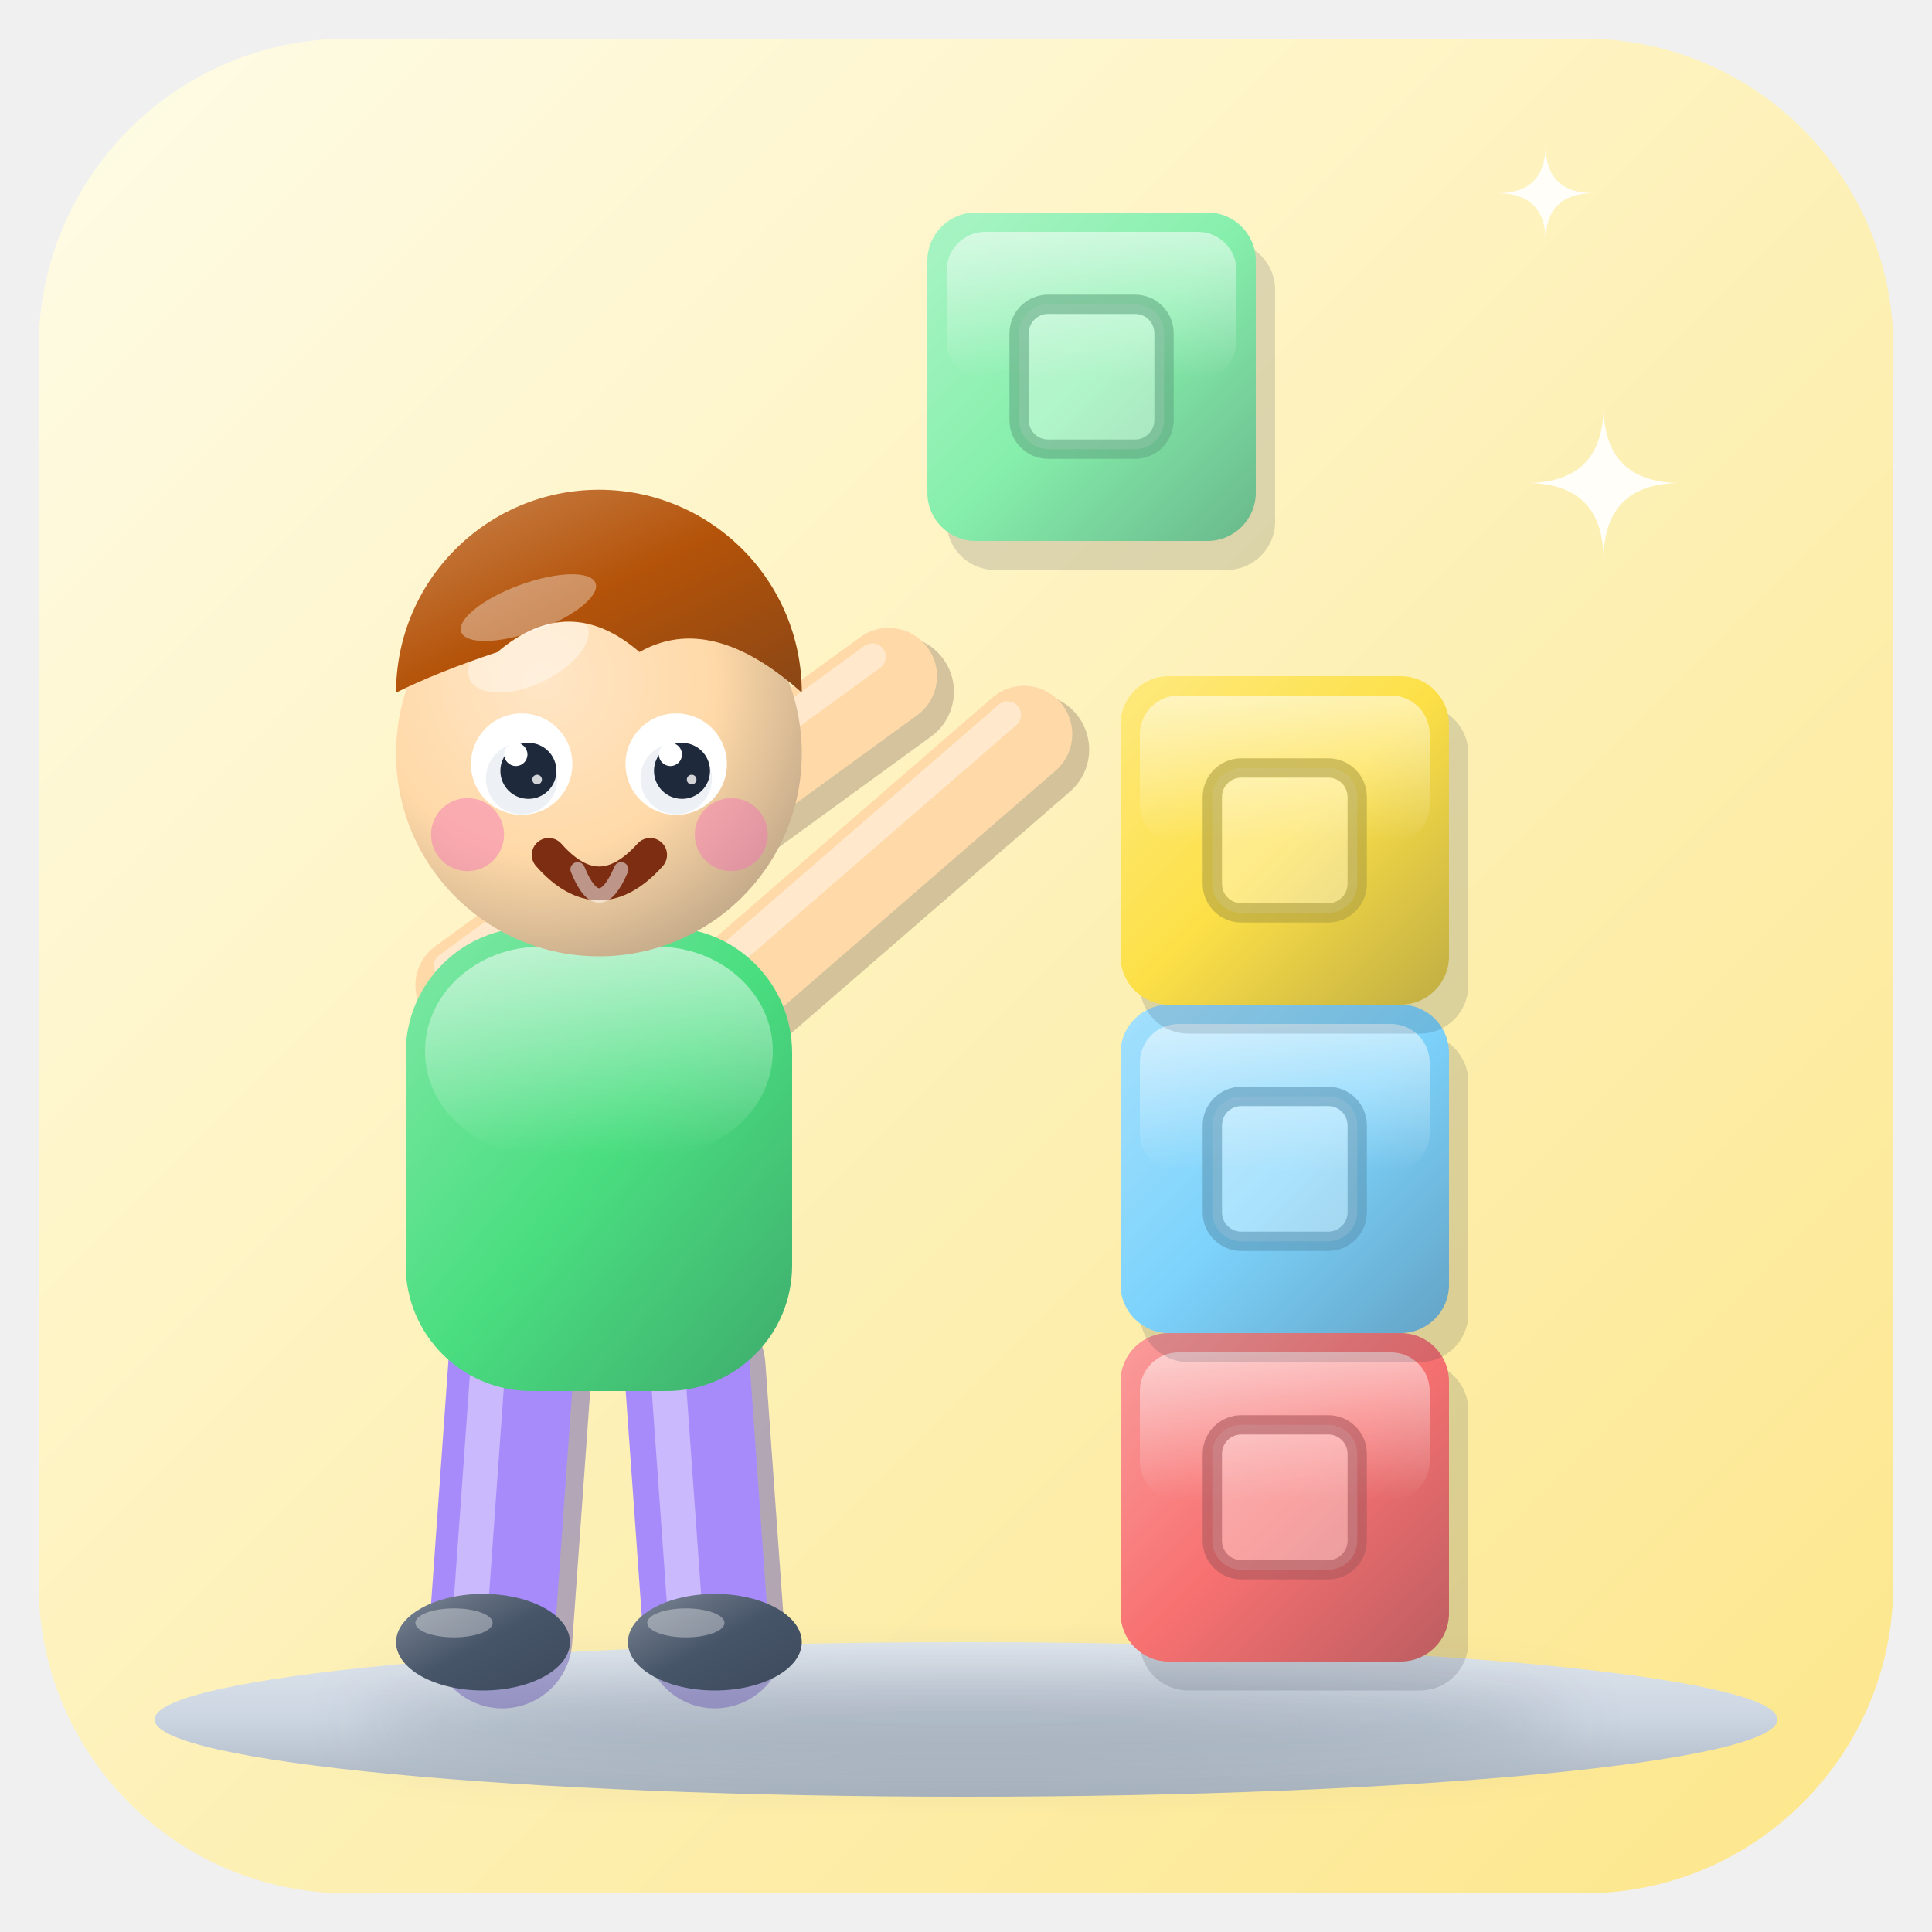
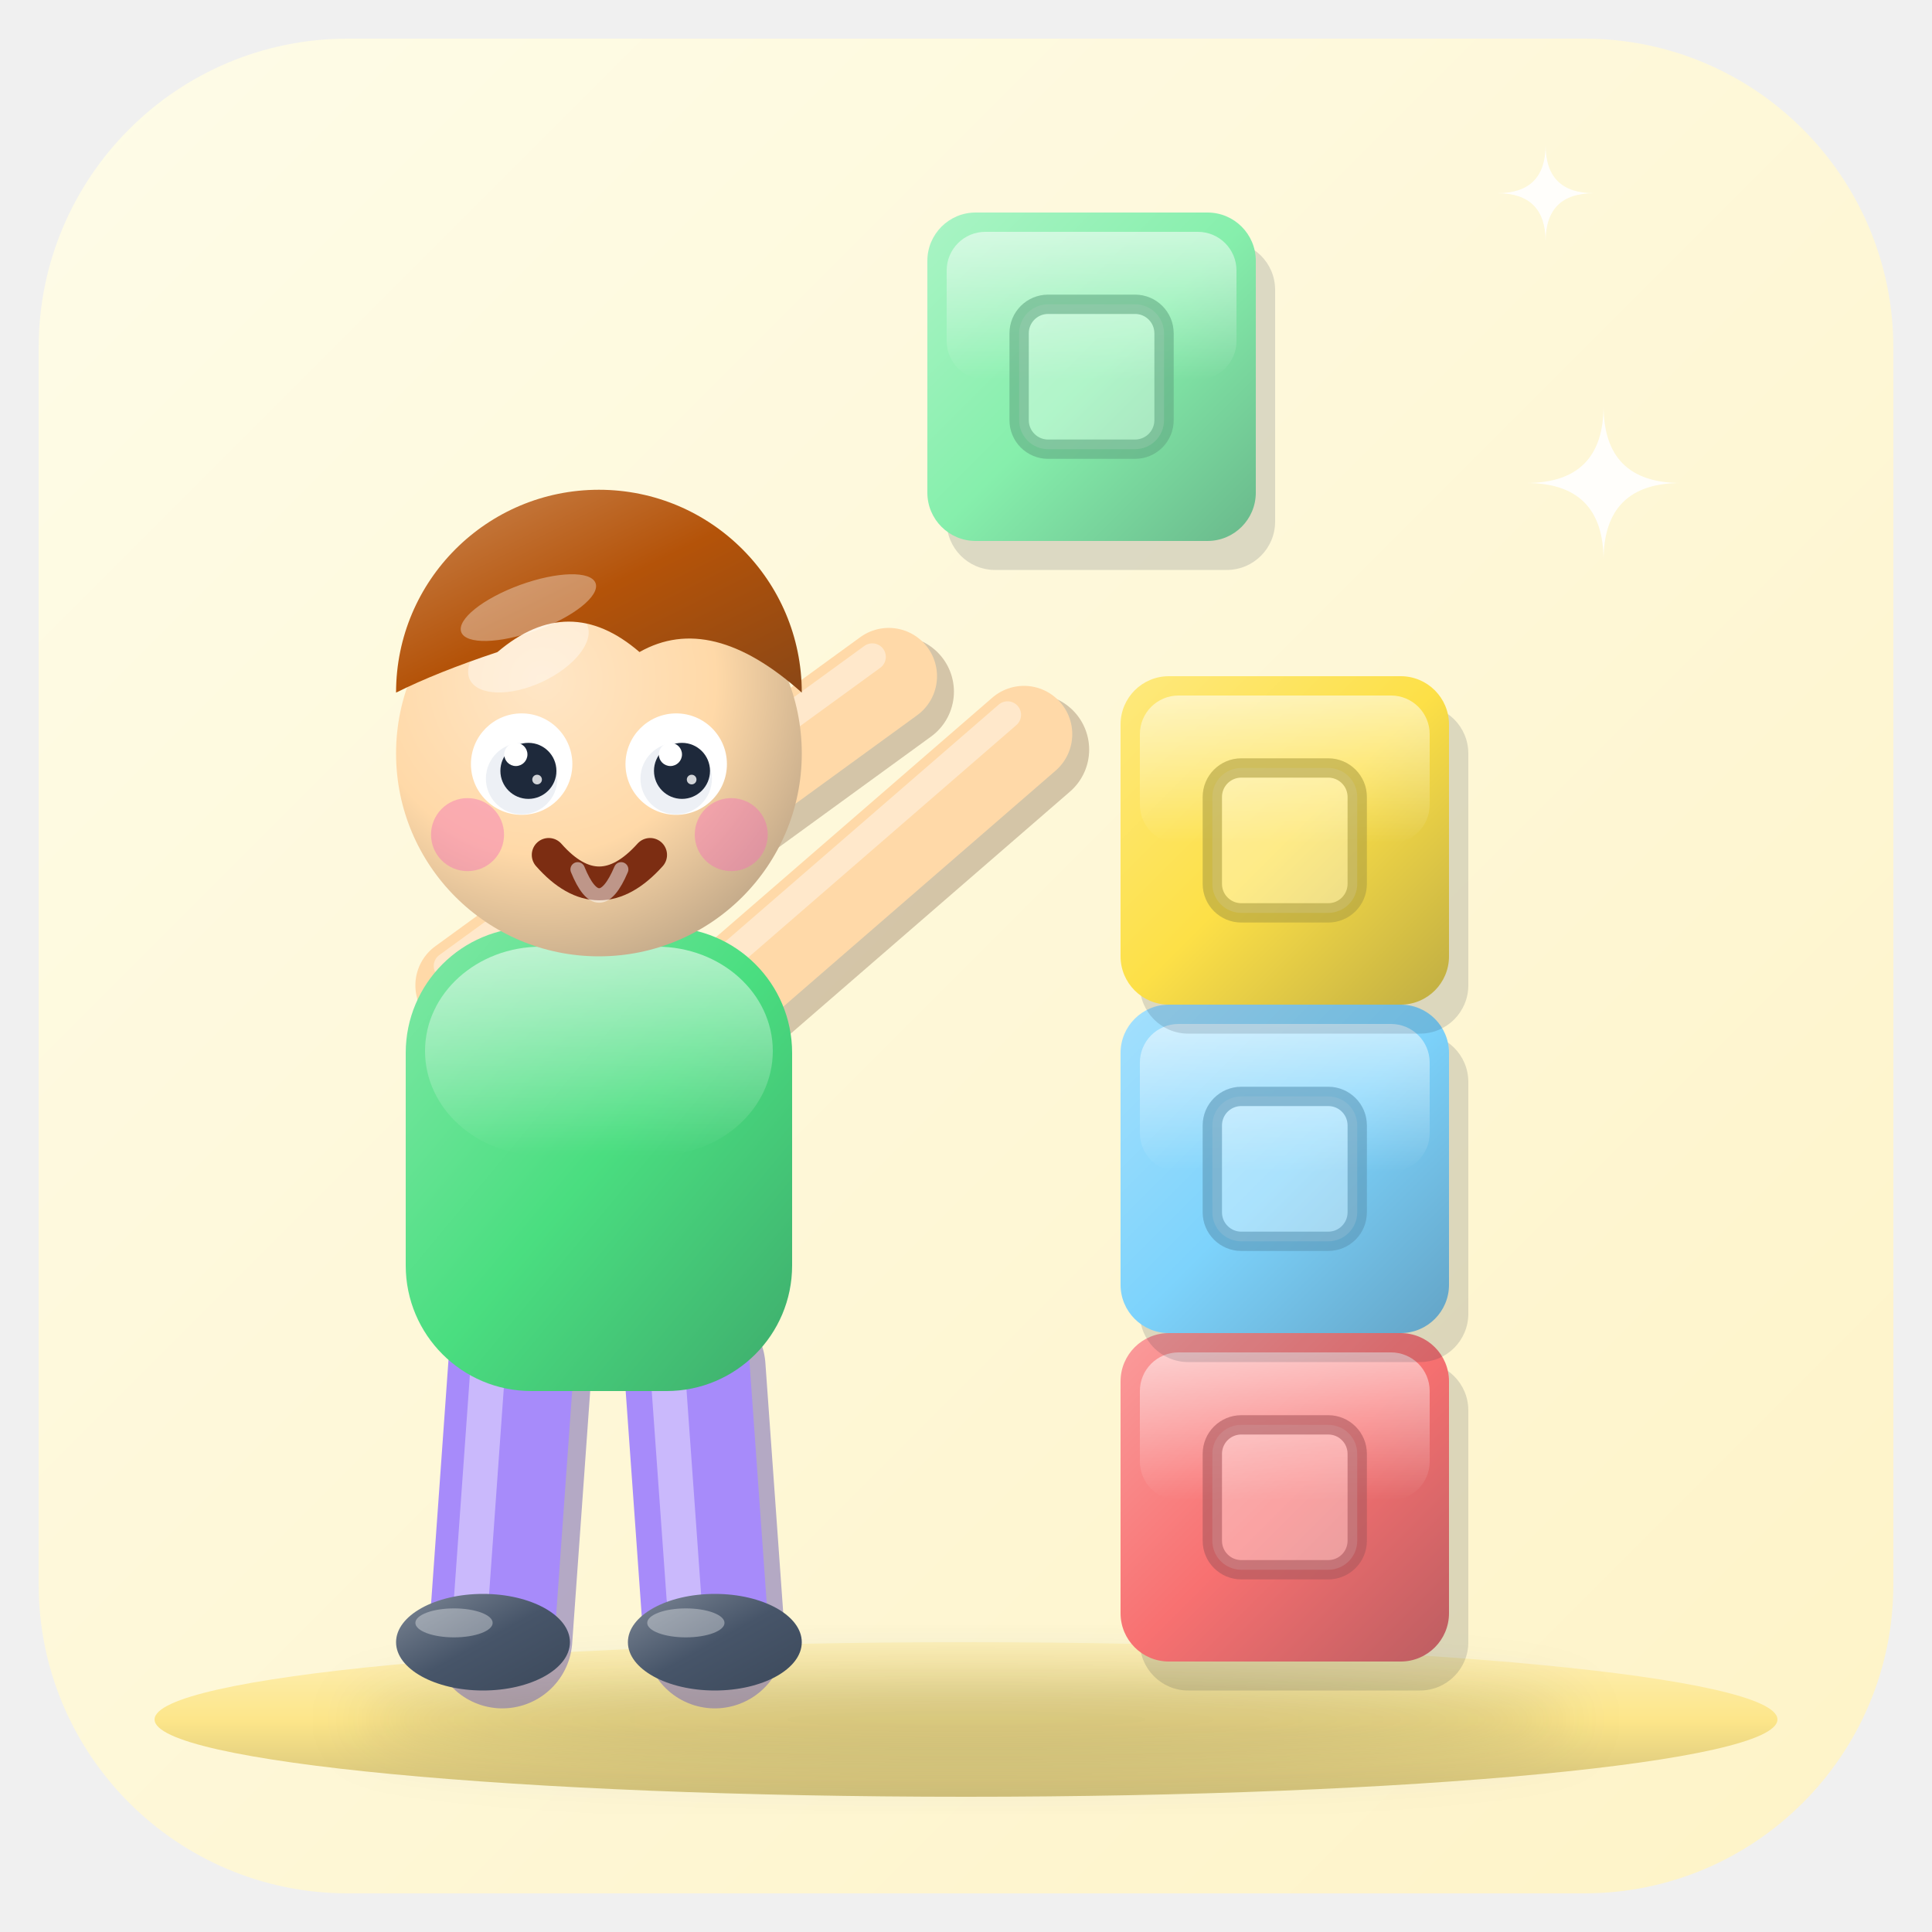
<svg xmlns="http://www.w3.org/2000/svg" viewBox="0 0 200 200" role="img" aria-label="בונה">
  <defs>
    <linearGradient id="build-destroy-word-g0" x1="0" y1="0" x2="1" y2="1">
      <stop offset="0" stop-color="#FEFCE8" />
-       <stop offset="1" stop-color="#FDE68A" />
+       <stop offset="1" stop-color="#FEF3C7" />
    </linearGradient>
    <linearGradient id="build-destroy-word-g1" x1="0" y1="0" x2="0" y2="1">
-       <stop offset="0" stop-color="#e0e6ed" />
-       <stop offset=".5" stop-color="#CBD5E1" />
-       <stop offset="1" stop-color="#a9b3bf" />
+       <stop offset="0" stop-color="#fef0b9" />
+       <stop offset=".5" stop-color="#FDE68A" />
+       <stop offset="1" stop-color="#d1c079" />
    </linearGradient>
    <linearGradient id="build-destroy-word-g2" x1="0" y1="0" x2="1" y2="1">
      <stop offset="0" stop-color="#fa9c9c" />
      <stop offset=".5" stop-color="#F87171" />
      <stop offset="1" stop-color="#bb5d61" />
    </linearGradient>
    <linearGradient id="build-destroy-word-g3" x1="0" y1="0" x2="0" y2="1">
      <stop offset="0" stop-color="#fff" stop-opacity="0.55" />
      <stop offset="1" stop-color="#fff" stop-opacity="0" />
    </linearGradient>
    <linearGradient id="build-destroy-word-g4" x1="0" y1="0" x2="1" y2="1">
      <stop offset="0" stop-color="#a4e0fd" />
      <stop offset=".5" stop-color="#7DD3FC" />
      <stop offset="1" stop-color="#63a3c5" />
    </linearGradient>
    <linearGradient id="build-destroy-word-g5" x1="0" y1="0" x2="1" y2="1">
      <stop offset="0" stop-color="#fee97e" />
      <stop offset=".5" stop-color="#FDE047" />
      <stop offset="1" stop-color="#bfad43" />
    </linearGradient>
    <linearGradient id="build-destroy-word-g6" x1="0" y1="0" x2="1" y2="1">
      <stop offset="0" stop-color="#7e8896" />
      <stop offset=".5" stop-color="#475569" />
      <stop offset="1" stop-color="#3c495b" />
    </linearGradient>
    <linearGradient id="build-destroy-word-g7" x1="0" y1="0" x2="1" y2="1">
      <stop offset="0" stop-color="#80e8a6" />
      <stop offset=".5" stop-color="#4ADE80" />
      <stop offset="1" stop-color="#3eab6c" />
    </linearGradient>
    <radialGradient id="build-destroy-word-g8" cx="0.36" cy="0.32" r="0.78">
      <stop offset="0" stop-color="#ffe6c6" />
      <stop offset=".55" stop-color="#FFD9A8" />
      <stop offset="1" stop-color="#bca486" />
    </radialGradient>
    <linearGradient id="build-destroy-word-g9" x1="0" y1="0" x2="1" y2="1">
      <stop offset="0" stop-color="#cb8753" />
      <stop offset=".5" stop-color="#B45309" />
      <stop offset="1" stop-color="#8a4716" />
    </linearGradient>
    <linearGradient id="build-destroy-word-g10" x1="0" y1="0" x2="1" y2="1">
      <stop offset="0" stop-color="#aaf4c5" />
      <stop offset=".5" stop-color="#86EFAC" />
      <stop offset="1" stop-color="#69b88b" />
    </linearGradient>
    <filter id="build-destroy-word-blur" x="-30%" y="-60%" width="160%" height="220%">
      <feGaussianBlur stdDeviation="3" />
    </filter>
  </defs>
  <rect x="4" y="4" width="192" height="192" rx="32" fill="url(#build-destroy-word-g0)" />
  <ellipse cx="100" cy="178" rx="84" ry="8" fill="url(#build-destroy-word-g1)" />
  <ellipse cx="100" cy="178" rx="63" ry="4.4" fill="#1E293B" opacity="0.18" filter="url(#build-destroy-word-blur)" />
  <g transform="rotate(0 133 155)">
    <rect x="118" y="141" width="34" height="34" rx="5" fill="#1E293B" opacity=".15" />
    <rect x="116" y="138" width="34" height="34" rx="5" fill="url(#build-destroy-word-g2)" />
    <rect x="118" y="140" width="30" height="15.3" rx="4" fill="url(#build-destroy-word-g3)" />
    <rect x="125.5" y="147.5" width="15" height="15" rx="3" fill="#fff" opacity=".35" />
    <rect x="125.5" y="147.5" width="15" height="15" rx="3" fill="none" stroke="#ac585d" stroke-width="2" opacity=".6" />
  </g>
  <g transform="rotate(0 133 121)">
    <rect x="118" y="107" width="34" height="34" rx="5" fill="#1E293B" opacity=".15" />
    <rect x="116" y="104" width="34" height="34" rx="5" fill="url(#build-destroy-word-g4)" />
    <rect x="118" y="106" width="30" height="15.3" rx="4" fill="url(#build-destroy-word-g3)" />
    <rect x="125.5" y="113.5" width="15" height="15" rx="3" fill="#fff" opacity=".35" />
    <rect x="125.5" y="113.5" width="15" height="15" rx="3" fill="none" stroke="#5c98b7" stroke-width="2" opacity=".6" />
  </g>
  <g transform="rotate(0 133 87)">
    <rect x="118" y="73" width="34" height="34" rx="5" fill="#1E293B" opacity=".15" />
    <rect x="116" y="70" width="34" height="34" rx="5" fill="url(#build-destroy-word-g5)" />
    <rect x="118" y="72" width="30" height="15.3" rx="4" fill="url(#build-destroy-word-g3)" />
    <rect x="125.5" y="79.5" width="15" height="15" rx="3" fill="#fff" opacity=".35" />
    <rect x="125.5" y="79.5" width="15" height="15" rx="3" fill="none" stroke="#afa041" stroke-width="2" opacity=".6" />
  </g>
  <g transform="translate(62 78)">
    <g transform="translate(0 0)">
      <g fill="none" stroke-linecap="round" stroke-linejoin="round">
        <path d="M-14 24 L30 -8 M14 24 L44 -2" stroke="#b19b80" stroke-width="11.5" opacity=".55" transform="translate(1 1.6)" />
        <path d="M-14 24 L30 -8 M14 24 L44 -2" stroke="#FFD9A8" stroke-width="10" />
        <path d="M-14 24 L30 -8 M14 24 L44 -2" stroke="#fff" stroke-width="2.8" opacity="0.4" transform="translate(-1.7 -2)" />
      </g>
      <g fill="none" stroke-linecap="round" stroke-linejoin="round">
        <path d="M-9 62 L-11 90 M9 62 L11 90" stroke="#7769b6" stroke-width="14.5" opacity=".55" transform="translate(1 1.6)" />
        <path d="M-9 62 L-11 90 M9 62 L11 90" stroke="#A78BFA" stroke-width="13" />
        <path d="M-9 62 L-11 90 M9 62 L11 90" stroke="#fff" stroke-width="3.6" opacity="0.4" transform="translate(-2.2 -2.6)" />
      </g>
      <ellipse cx="-12" cy="92" rx="9" ry="5" fill="url(#build-destroy-word-g6)" />
      <ellipse cx="-15" cy="90" rx="4" ry="1.5" fill="#fff" opacity="0.35" />
      <ellipse cx="12" cy="92" rx="9" ry="5" fill="url(#build-destroy-word-g6)" />
      <ellipse cx="9" cy="90" rx="4" ry="1.5" fill="#fff" opacity="0.35" />
      <rect x="-20" y="18" width="40" height="48" rx="13" fill="url(#build-destroy-word-g7)" />
      <rect x="-18" y="20" width="36" height="21.6" rx="12" fill="url(#build-destroy-word-g3)" />
      <circle cx="0" cy="0" r="21" fill="url(#build-destroy-word-g8)" />
      <ellipse cx="-7.3" cy="-10.5" rx="6.7" ry="3.4" fill="#fff" opacity="0.4" transform="rotate(-25 -7.3 -10.5)" />
      <path d="M-21 -6.3 A21 21 0 0 1 21 -6.3 Q11.6 -14.7 4.2 -10.5 Q-3.1 -16.8 -10.5 -10.5 Q-16.8 -8.4 -21 -6.3Z" fill="url(#build-destroy-word-g9)" />
      <ellipse cx="-7.3" cy="-15.1" rx="7.4" ry="2.5" fill="#fff" opacity="0.35" transform="rotate(-20 -7.3 -15.1)" />
      <circle cx="-8" cy="1.1" r="5.25" fill="#fff" />
      <circle cx="-8" cy="2.6" r="3.7" fill="#CBD5E1" opacity=".35" />
      <circle cx="-7.3" cy="1.8" r="2.9" fill="#1E293B" />
      <circle cx="-8.6" cy="0.1" r="1.2" fill="#fff" />
      <circle cx="-6.4" cy="2.7" r="0.5" fill="#fff" opacity=".8" />
      <circle cx="8" cy="1.1" r="5.25" fill="#fff" />
      <circle cx="8" cy="2.6" r="3.7" fill="#CBD5E1" opacity=".35" />
      <circle cx="8.6" cy="1.8" r="2.9" fill="#1E293B" />
      <circle cx="7.4" cy="0.1" r="1.2" fill="#fff" />
      <circle cx="9.6" cy="2.7" r="0.5" fill="#fff" opacity=".8" />
      <circle cx="-13.6" cy="8.4" r="3.78" fill="#F472B6" opacity=".45" />
      <circle cx="13.7" cy="8.4" r="3.78" fill="#F472B6" opacity=".45" />
      <path d="M-5.2 10.5 Q0 16.4 5.3 10.5" fill="none" stroke="#7C2D12" stroke-width="3.5" stroke-linecap="round" stroke-linejoin="round" />
      <path d="M-2.2 12 Q0 17.4 2.3 12" fill="none" stroke="#fff" stroke-width="1.5" stroke-linecap="round" stroke-linejoin="round" opacity="0.5" />
    </g>
  </g>
  <g transform="rotate(0 113 39)">
    <rect x="98" y="25" width="34" height="34" rx="5" fill="#1E293B" opacity=".15" />
    <rect x="96" y="22" width="34" height="34" rx="5" fill="url(#build-destroy-word-g10)" />
    <rect x="98" y="24" width="30" height="15.3" rx="4" fill="url(#build-destroy-word-g3)" />
    <rect x="105.5" y="31.5" width="15" height="15" rx="3" fill="#fff" opacity=".35" />
    <rect x="105.5" y="31.5" width="15" height="15" rx="3" fill="none" stroke="#62aa83" stroke-width="2" opacity=".6" />
  </g>
  <path d="M166 42 Q166 50 174 50 Q166 50 166 58 Q166 50 158 50 Q166 50 166 42Z" fill="#fff" opacity="0.9" />
  <path d="M160 15 Q160 20 165 20 Q160 20 160 25 Q160 20 155 20 Q160 20 160 15Z" fill="#fff" opacity="0.9" />
</svg>
